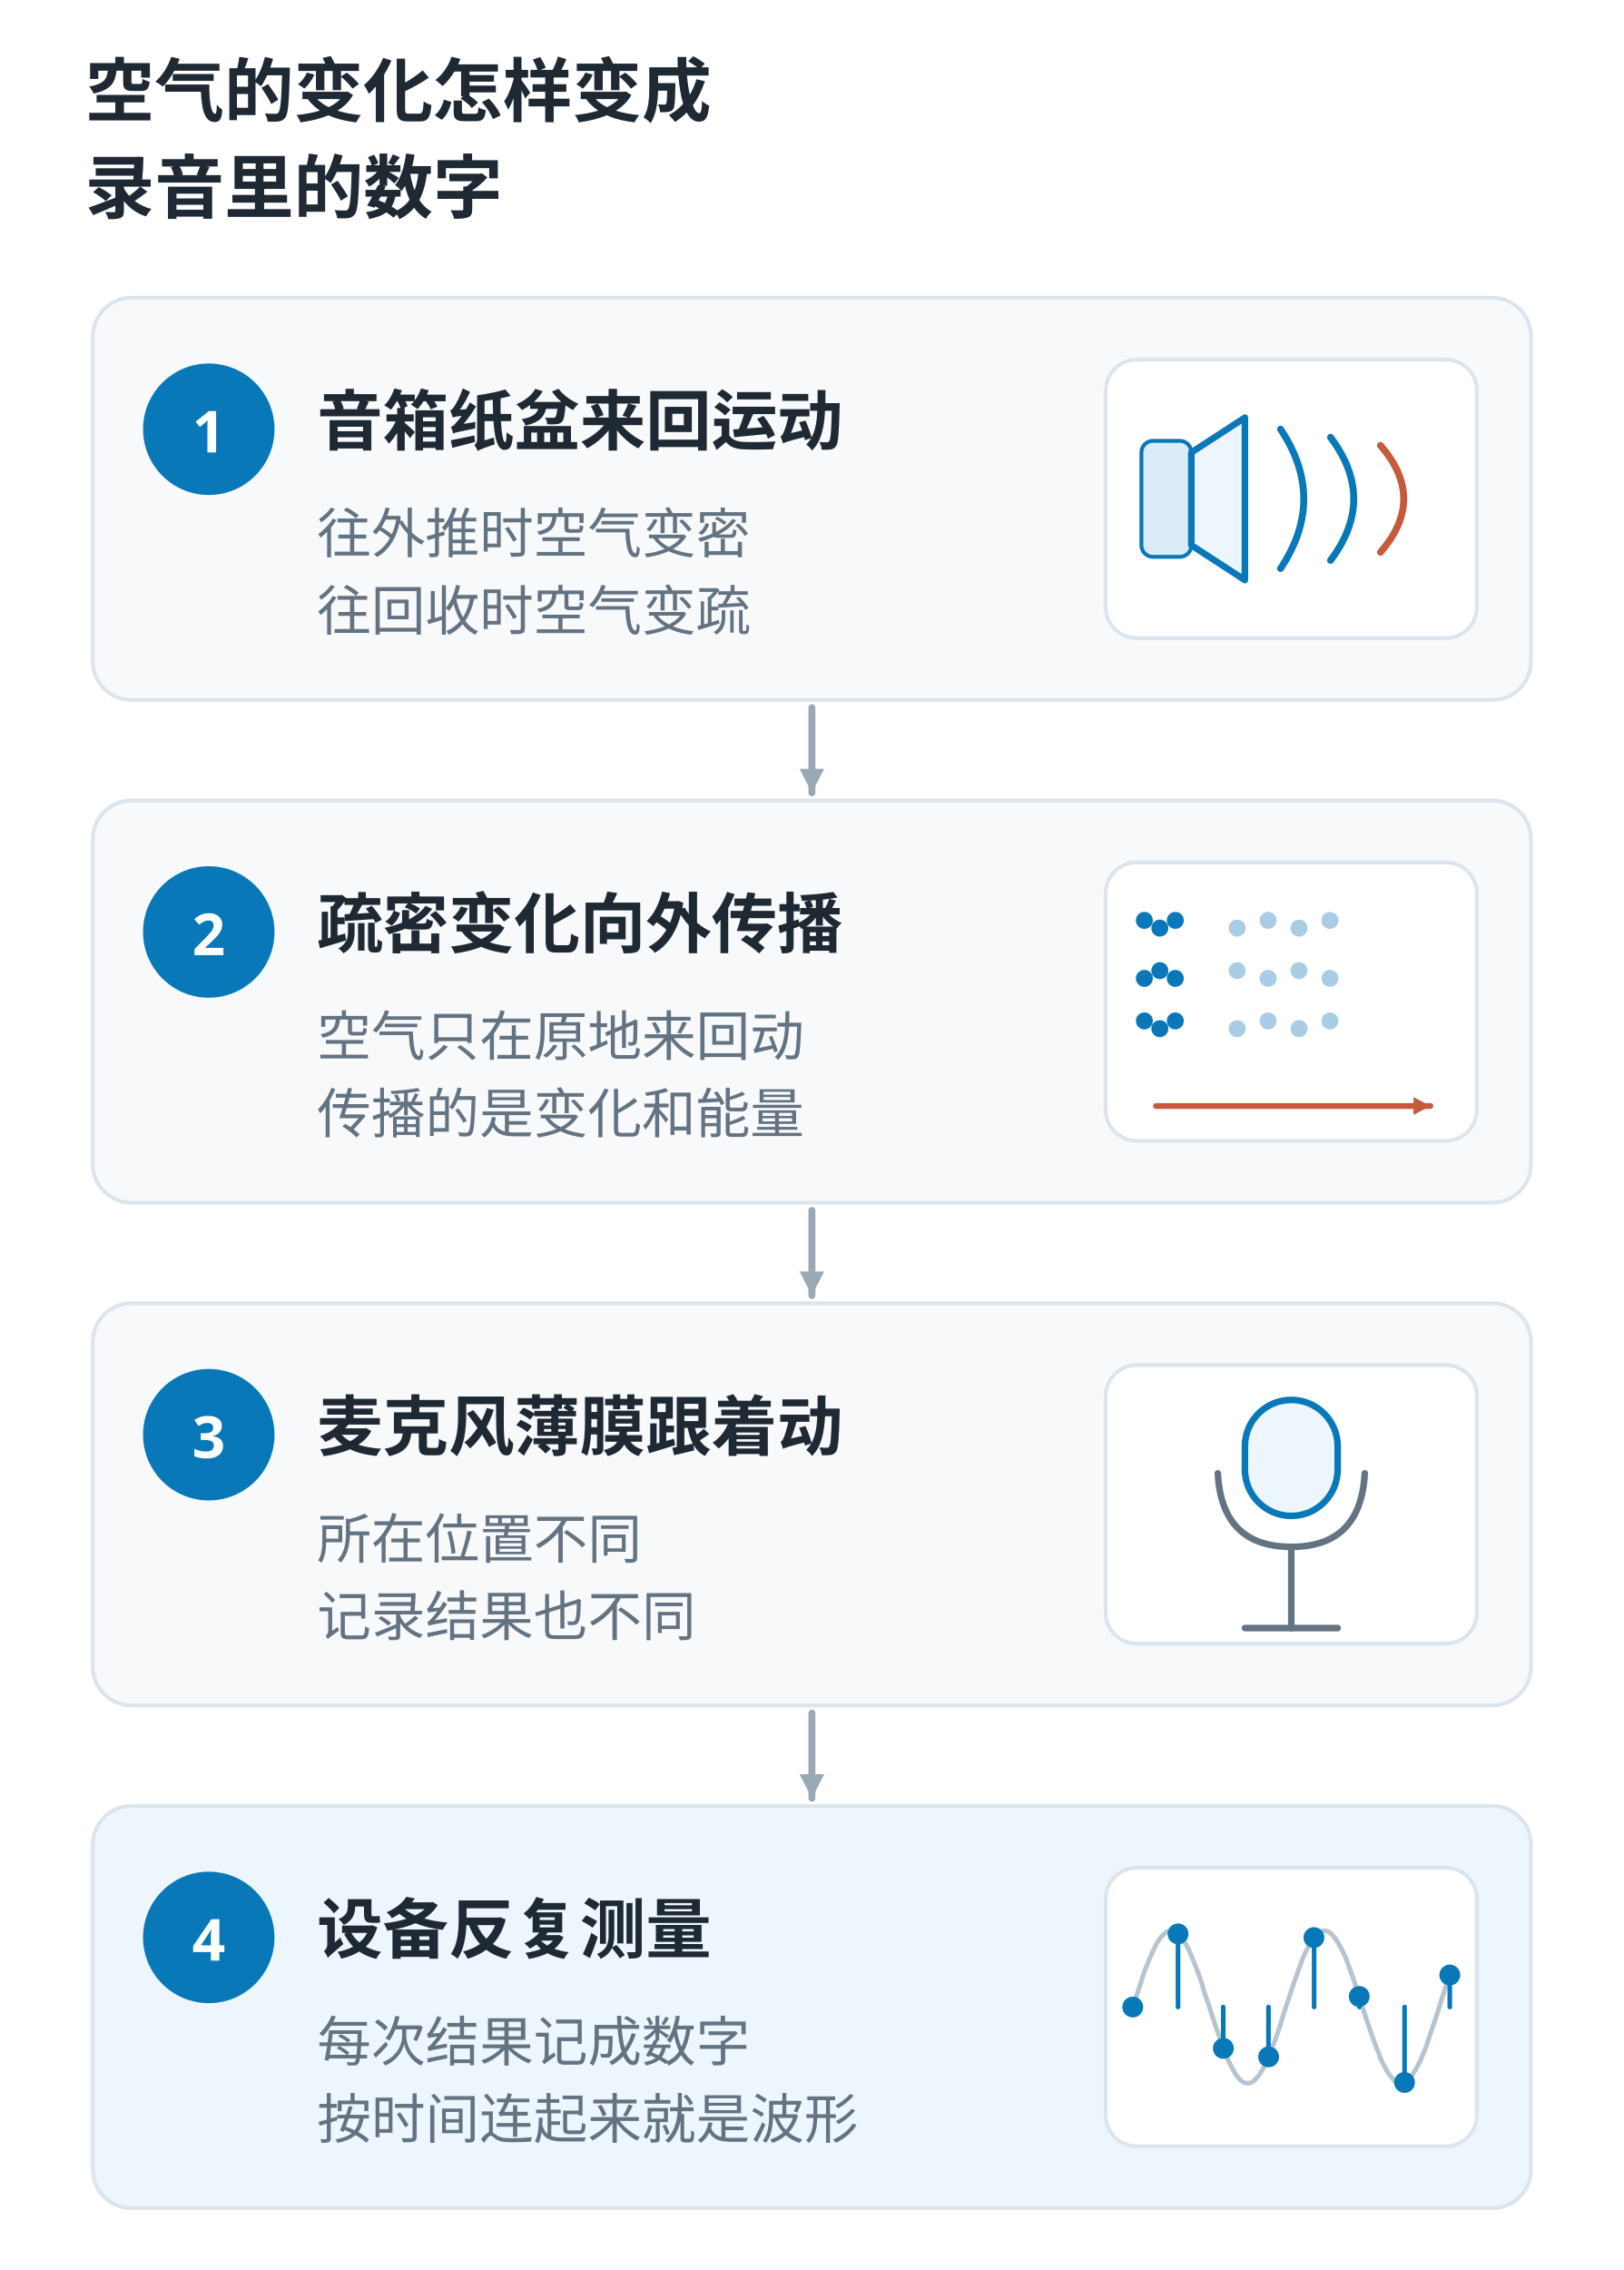
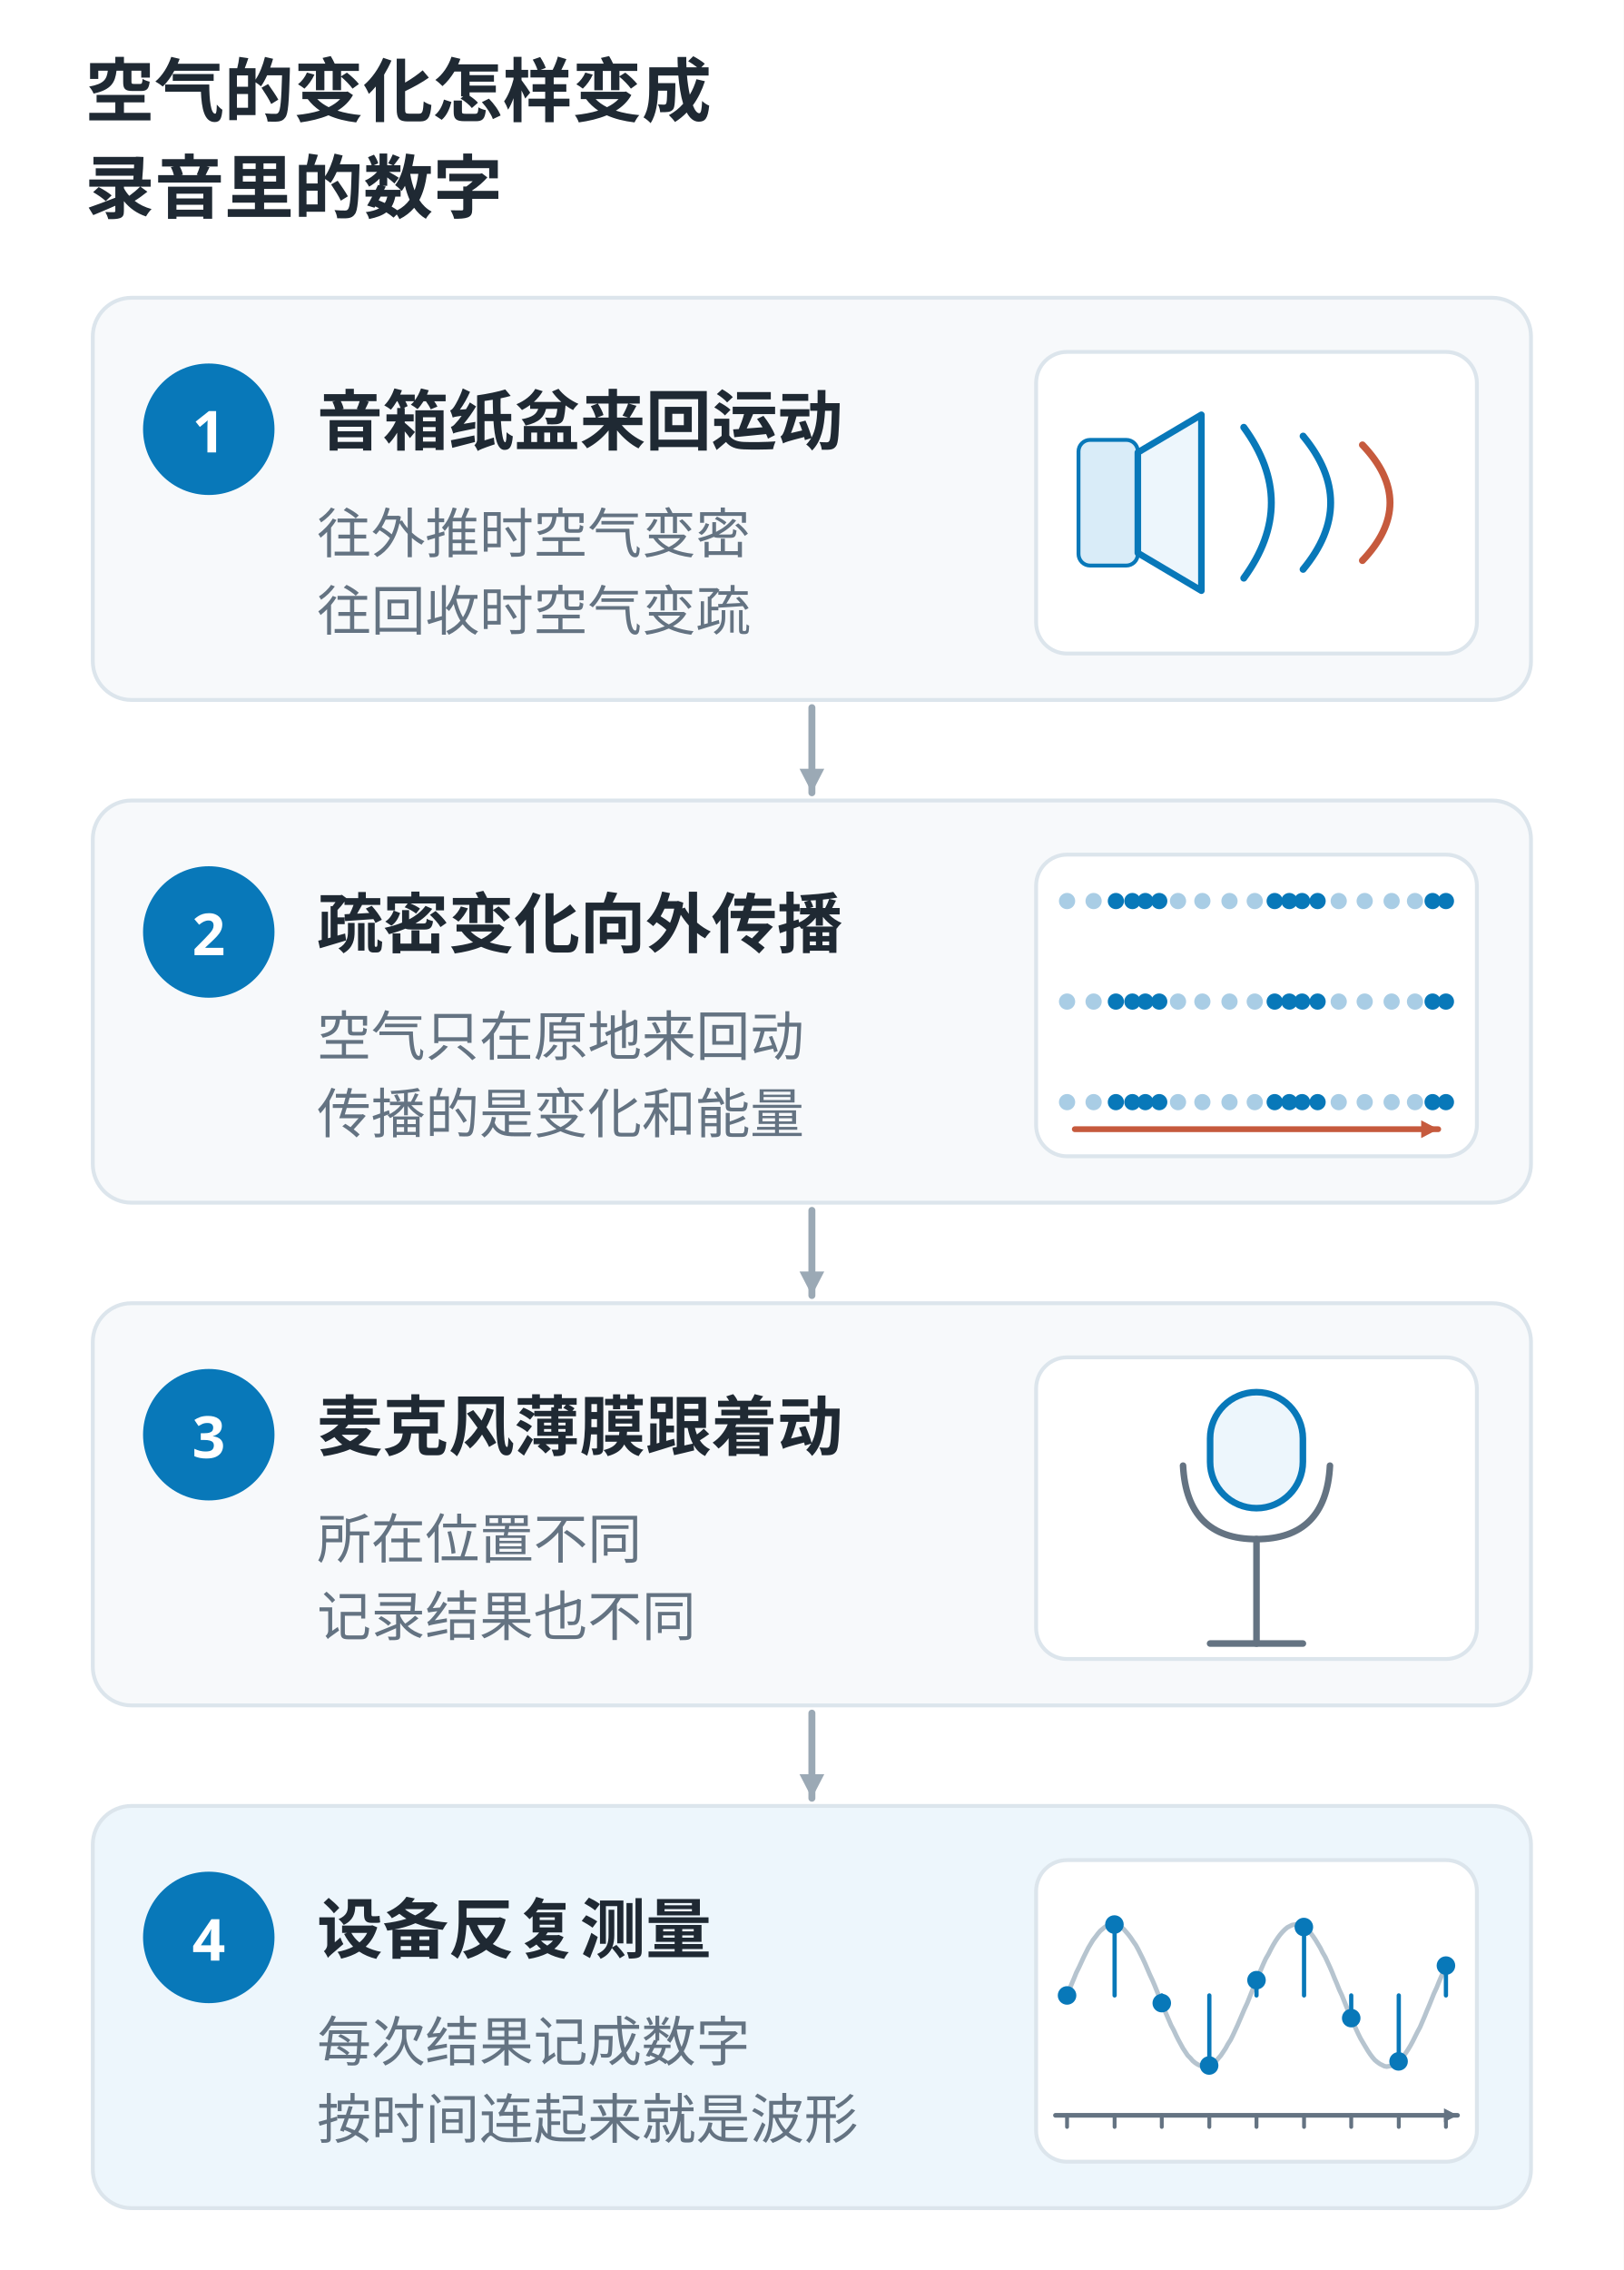
<svg xmlns="http://www.w3.org/2000/svg" viewBox="0 0 420 587" width="420" height="587" font-family="Microsoft YaHei, PingFang SC, Noto Sans SC, Hiragino Sans GB, sans-serif" fill="#1f2933" role="img" aria-label="声音从音箱推动空气到麦克风记录数字">
  <rect width="420" height="587" fill="#ffffff" />
  <text x="22" y="30" font-size="18" font-weight="700" fill="#1f2933" text-anchor="start">
    <tspan x="22" dy="0">空气的变化怎样变成</tspan>
    <tspan x="22" dy="25">录音里的数字</tspan>
  </text>
  <rect x="24" y="77" width="372" height="104" rx="10" fill="#f7f9fb" stroke="#dce5ec" stroke-width="1" opacity="1" />
  <circle cx="54" cy="111" r="17" fill="#0878b9" stroke="none" stroke-width="1" />
  <text x="54" y="117" font-size="15" font-weight="700" fill="#fff" text-anchor="middle">1</text>
  <text x="82" y="115" font-size="17" font-weight="700" fill="#1f2933" text-anchor="start">音箱纸盆来回运动</text>
  <text x="82" y="143" font-size="14" font-weight="400" fill="#647382" text-anchor="start">
    <tspan x="82" dy="0">往外推时空气变密</tspan>
    <tspan x="82" dy="20">往回收时空气变疏</tspan>
  </text>
-   <rect x="286" y="93" width="96" height="72" rx="8" fill="#ffffff" stroke="#dce5ec" stroke-width="1" opacity="1" />
-   <rect x="295.231" y="114" width="12.923" height="30" rx="3" fill="#d9ecf8" stroke="#0878b9" stroke-width="1" opacity="1" />
-   <path d="M308.154 117 L322 108 L322 150 L308.154 141 Z" fill="#edf6fc" stroke="#0878b9" stroke-width="1.7" stroke-linecap="round" stroke-linejoin="round" />
-   <path d="M331.231 111 Q343.231 129 331.231 147" fill="none" stroke="#0878b9" stroke-width="1.8" stroke-linecap="round" stroke-linejoin="round" />
-   <path d="M344.154 113.1 Q356.154 129 344.154 144.9" fill="none" stroke="#0878b9" stroke-width="1.8" stroke-linecap="round" stroke-linejoin="round" />
-   <path d="M357.077 115.2 Q369.077 129 357.077 142.8" fill="none" stroke="#c65a3d" stroke-width="1.8" stroke-linecap="round" stroke-linejoin="round" />
+   <rect x="268" y="91" width="114" height="78" rx="8" fill="#ffffff" stroke="#dce5ec" stroke-width="1" opacity="1" />
+   <rect x="278.962" y="113.75" width="15.346" height="32.5" rx="3" fill="#d9ecf8" stroke="#0878b9" stroke-width="1" opacity="1" />
+   <path d="M294.308 117 L310.75 107.25 L310.75 152.75 L294.308 143 Z" fill="#edf6fc" stroke="#0878b9" stroke-width="1.7" stroke-linecap="round" stroke-linejoin="round" />
+   <path d="M321.712 110.5 Q335.962 130 321.712 149.5" fill="none" stroke="#0878b9" stroke-width="1.8" stroke-linecap="round" stroke-linejoin="round" />
+   <path d="M337.058 112.775 Q351.308 130 337.058 147.225" fill="none" stroke="#0878b9" stroke-width="1.8" stroke-linecap="round" stroke-linejoin="round" />
+   <path d="M352.404 115.05 Q366.654 130 352.404 144.95" fill="none" stroke="#c65a3d" stroke-width="1.8" stroke-linecap="round" stroke-linejoin="round" />
  <line x1="210.0" y1="183.0" x2="210.0" y2="205.0" stroke="#9ba9b5" stroke-width="1.8" stroke-linecap="round" />
  <polygon points="210,205 206.8,198.8 213.2,198.8" fill="#9ba9b5" />
  <rect x="24" y="207" width="372" height="104" rx="10" fill="#f7f9fb" stroke="#dce5ec" stroke-width="1" opacity="1" />
  <circle cx="54" cy="241" r="17" fill="#0878b9" stroke="none" stroke-width="1" />
  <text x="54" y="247" font-size="15" font-weight="700" fill="#fff" text-anchor="middle">2</text>
  <text x="82" y="245" font-size="17" font-weight="700" fill="#1f2933" text-anchor="start">疏密变化向外传播</text>
  <text x="82" y="273" font-size="14" font-weight="400" fill="#647382" text-anchor="start">
    <tspan x="82" dy="0">空气只在原地来回动</tspan>
    <tspan x="82" dy="20">传播的是变化和能量</tspan>
  </text>
-   <rect x="286" y="223" width="96" height="72" rx="8" fill="#ffffff" stroke="#dce5ec" stroke-width="1" opacity="1" />
-   <circle cx="296" cy="238" r="2.2" fill="#0878b9" stroke="none" stroke-width="1" />
-   <circle cx="296" cy="253" r="2.2" fill="#0878b9" stroke="none" stroke-width="1" />
-   <circle cx="296" cy="264" r="2.2" fill="#0878b9" stroke="none" stroke-width="1" />
-   <circle cx="300" cy="240" r="2.2" fill="#0878b9" stroke="none" stroke-width="1" />
-   <circle cx="300" cy="251" r="2.2" fill="#0878b9" stroke="none" stroke-width="1" />
-   <circle cx="300" cy="266" r="2.2" fill="#0878b9" stroke="none" stroke-width="1" />
-   <circle cx="304" cy="238" r="2.2" fill="#0878b9" stroke="none" stroke-width="1" />
-   <circle cx="304" cy="253" r="2.2" fill="#0878b9" stroke="none" stroke-width="1" />
-   <circle cx="304" cy="264" r="2.2" fill="#0878b9" stroke="none" stroke-width="1" />
-   <circle cx="320" cy="240" r="2.2" fill="#a9cde5" stroke="none" stroke-width="1" />
-   <circle cx="320" cy="251" r="2.2" fill="#a9cde5" stroke="none" stroke-width="1" />
-   <circle cx="320" cy="266" r="2.2" fill="#a9cde5" stroke="none" stroke-width="1" />
-   <circle cx="328" cy="238" r="2.2" fill="#a9cde5" stroke="none" stroke-width="1" />
-   <circle cx="328" cy="253" r="2.2" fill="#a9cde5" stroke="none" stroke-width="1" />
-   <circle cx="328" cy="264" r="2.2" fill="#a9cde5" stroke="none" stroke-width="1" />
-   <circle cx="336" cy="240" r="2.2" fill="#a9cde5" stroke="none" stroke-width="1" />
-   <circle cx="336" cy="251" r="2.2" fill="#a9cde5" stroke="none" stroke-width="1" />
-   <circle cx="336" cy="266" r="2.2" fill="#a9cde5" stroke="none" stroke-width="1" />
-   <circle cx="344" cy="238" r="2.2" fill="#a9cde5" stroke="none" stroke-width="1" />
-   <circle cx="344" cy="253" r="2.2" fill="#a9cde5" stroke="none" stroke-width="1" />
-   <circle cx="344" cy="264" r="2.2" fill="#a9cde5" stroke="none" stroke-width="1" />
-   <line x1="299.0" y1="286.0" x2="370.0" y2="286.0" stroke="#c65a3d" stroke-width="1.5" stroke-linecap="round" />
-   <polygon points="370,286 365.6,288.3 365.6,283.7" fill="#c65a3d" />
+   <rect x="268" y="221" width="114" height="78" rx="8" fill="#ffffff" stroke="#dce5ec" stroke-width="1" opacity="1" />
+   <circle cx="276" cy="233" r="2.1" fill="#a9cde5" stroke="none" stroke-width="1" />
+   <circle cx="282.866" cy="233" r="2.1" fill="#a9cde5" stroke="none" stroke-width="1" />
+   <circle cx="288.629" cy="233" r="2.1" fill="#0878b9" stroke="none" stroke-width="1" />
+   <circle cx="292.899" cy="233" r="2.1" fill="#0878b9" stroke="none" stroke-width="1" />
+   <circle cx="296.25" cy="233" r="2.1" fill="#0878b9" stroke="none" stroke-width="1" />
+   <circle cx="299.846" cy="233" r="2.1" fill="#0878b9" stroke="none" stroke-width="1" />
+   <circle cx="304.697" cy="233" r="2.1" fill="#a9cde5" stroke="none" stroke-width="1" />
+   <circle cx="311.001" cy="233" r="2.1" fill="#a9cde5" stroke="none" stroke-width="1" />
+   <circle cx="318.017" cy="233" r="2.1" fill="#a9cde5" stroke="none" stroke-width="1" />
+   <circle cx="324.547" cy="233" r="2.1" fill="#a9cde5" stroke="none" stroke-width="1" />
+   <circle cx="329.705" cy="233" r="2.1" fill="#0878b9" stroke="none" stroke-width="1" />
+   <circle cx="333.49" cy="233" r="2.1" fill="#0878b9" stroke="none" stroke-width="1" />
+   <circle cx="336.79" cy="233" r="2.1" fill="#0878b9" stroke="none" stroke-width="1" />
+   <circle cx="340.803" cy="233" r="2.1" fill="#0878b9" stroke="none" stroke-width="1" />
+   <circle cx="346.267" cy="233" r="2.1" fill="#a9cde5" stroke="none" stroke-width="1" />
+   <circle cx="352.986" cy="233" r="2.1" fill="#a9cde5" stroke="none" stroke-width="1" />
+   <circle cx="359.952" cy="233" r="2.1" fill="#a9cde5" stroke="none" stroke-width="1" />
+   <circle cx="365.997" cy="233" r="2.1" fill="#a9cde5" stroke="none" stroke-width="1" />
+   <circle cx="370.55" cy="233" r="2.1" fill="#0878b9" stroke="none" stroke-width="1" />
+   <circle cx="374" cy="233" r="2.1" fill="#0878b9" stroke="none" stroke-width="1" />
+   <circle cx="276" cy="259" r="2.1" fill="#a9cde5" stroke="none" stroke-width="1" />
+   <circle cx="282.866" cy="259" r="2.1" fill="#a9cde5" stroke="none" stroke-width="1" />
+   <circle cx="288.629" cy="259" r="2.1" fill="#0878b9" stroke="none" stroke-width="1" />
+   <circle cx="292.899" cy="259" r="2.1" fill="#0878b9" stroke="none" stroke-width="1" />
+   <circle cx="296.25" cy="259" r="2.1" fill="#0878b9" stroke="none" stroke-width="1" />
+   <circle cx="299.846" cy="259" r="2.1" fill="#0878b9" stroke="none" stroke-width="1" />
+   <circle cx="304.697" cy="259" r="2.1" fill="#a9cde5" stroke="none" stroke-width="1" />
+   <circle cx="311.001" cy="259" r="2.1" fill="#a9cde5" stroke="none" stroke-width="1" />
+   <circle cx="318.017" cy="259" r="2.1" fill="#a9cde5" stroke="none" stroke-width="1" />
+   <circle cx="324.547" cy="259" r="2.1" fill="#a9cde5" stroke="none" stroke-width="1" />
+   <circle cx="329.705" cy="259" r="2.1" fill="#0878b9" stroke="none" stroke-width="1" />
+   <circle cx="333.49" cy="259" r="2.1" fill="#0878b9" stroke="none" stroke-width="1" />
+   <circle cx="336.79" cy="259" r="2.1" fill="#0878b9" stroke="none" stroke-width="1" />
+   <circle cx="340.803" cy="259" r="2.1" fill="#0878b9" stroke="none" stroke-width="1" />
+   <circle cx="346.267" cy="259" r="2.1" fill="#a9cde5" stroke="none" stroke-width="1" />
+   <circle cx="352.986" cy="259" r="2.1" fill="#a9cde5" stroke="none" stroke-width="1" />
+   <circle cx="359.952" cy="259" r="2.1" fill="#a9cde5" stroke="none" stroke-width="1" />
+   <circle cx="365.997" cy="259" r="2.1" fill="#a9cde5" stroke="none" stroke-width="1" />
+   <circle cx="370.55" cy="259" r="2.1" fill="#0878b9" stroke="none" stroke-width="1" />
+   <circle cx="374" cy="259" r="2.1" fill="#0878b9" stroke="none" stroke-width="1" />
+   <circle cx="276" cy="285" r="2.1" fill="#a9cde5" stroke="none" stroke-width="1" />
+   <circle cx="282.866" cy="285" r="2.1" fill="#a9cde5" stroke="none" stroke-width="1" />
+   <circle cx="288.629" cy="285" r="2.1" fill="#0878b9" stroke="none" stroke-width="1" />
+   <circle cx="292.899" cy="285" r="2.1" fill="#0878b9" stroke="none" stroke-width="1" />
+   <circle cx="296.25" cy="285" r="2.1" fill="#0878b9" stroke="none" stroke-width="1" />
+   <circle cx="299.846" cy="285" r="2.1" fill="#0878b9" stroke="none" stroke-width="1" />
+   <circle cx="304.697" cy="285" r="2.1" fill="#a9cde5" stroke="none" stroke-width="1" />
+   <circle cx="311.001" cy="285" r="2.1" fill="#a9cde5" stroke="none" stroke-width="1" />
+   <circle cx="318.017" cy="285" r="2.1" fill="#a9cde5" stroke="none" stroke-width="1" />
+   <circle cx="324.547" cy="285" r="2.1" fill="#a9cde5" stroke="none" stroke-width="1" />
+   <circle cx="329.705" cy="285" r="2.1" fill="#0878b9" stroke="none" stroke-width="1" />
+   <circle cx="333.49" cy="285" r="2.1" fill="#0878b9" stroke="none" stroke-width="1" />
+   <circle cx="336.79" cy="285" r="2.1" fill="#0878b9" stroke="none" stroke-width="1" />
+   <circle cx="340.803" cy="285" r="2.1" fill="#0878b9" stroke="none" stroke-width="1" />
+   <circle cx="346.267" cy="285" r="2.1" fill="#a9cde5" stroke="none" stroke-width="1" />
+   <circle cx="352.986" cy="285" r="2.1" fill="#a9cde5" stroke="none" stroke-width="1" />
+   <circle cx="359.952" cy="285" r="2.1" fill="#a9cde5" stroke="none" stroke-width="1" />
+   <circle cx="365.997" cy="285" r="2.1" fill="#a9cde5" stroke="none" stroke-width="1" />
+   <circle cx="370.55" cy="285" r="2.1" fill="#0878b9" stroke="none" stroke-width="1" />
+   <circle cx="374" cy="285" r="2.1" fill="#0878b9" stroke="none" stroke-width="1" />
+   <line x1="278.0" y1="292.0" x2="372.0" y2="292.0" stroke="#c65a3d" stroke-width="1.5" stroke-linecap="round" />
+   <polygon points="372,292 367.6,294.3 367.6,289.7" fill="#c65a3d" />
  <line x1="210.0" y1="313.0" x2="210.0" y2="335.0" stroke="#9ba9b5" stroke-width="1.8" stroke-linecap="round" />
  <polygon points="210,335 206.8,328.8 213.2,328.8" fill="#9ba9b5" />
  <rect x="24" y="337" width="372" height="104" rx="10" fill="#f7f9fb" stroke="#dce5ec" stroke-width="1" opacity="1" />
  <circle cx="54" cy="371" r="17" fill="#0878b9" stroke="none" stroke-width="1" />
  <text x="54" y="377" font-size="15" font-weight="700" fill="#fff" text-anchor="middle">3</text>
  <text x="82" y="375" font-size="17" font-weight="700" fill="#1f2933" text-anchor="start">麦克风薄膜跟着动</text>
  <text x="82" y="403" font-size="14" font-weight="400" fill="#647382" text-anchor="start">
    <tspan x="82" dy="0">所在位置不同</tspan>
    <tspan x="82" dy="20">记录结果也不同</tspan>
  </text>
-   <rect x="286" y="353" width="96" height="72" rx="8" fill="#ffffff" stroke="#dce5ec" stroke-width="1" opacity="1" />
-   <rect x="322" y="362" width="24" height="30" rx="12" fill="#edf6fc" stroke="#0878b9" stroke-width="1.7" opacity="1" />
-   <path d="M315 381 Q316 400 334 400 Q352 400 353 381" fill="none" stroke="#647382" stroke-width="1.7" stroke-linecap="round" stroke-linejoin="round" />
-   <line x1="334.0" y1="400.0" x2="334.0" y2="421.0" stroke="#647382" stroke-width="1.7" stroke-linecap="round" />
-   <line x1="322.0" y1="421.0" x2="346.0" y2="421.0" stroke="#647382" stroke-width="1.7" stroke-linecap="round" />
+   <rect x="268" y="351" width="114" height="78" rx="8" fill="#ffffff" stroke="#dce5ec" stroke-width="1" opacity="1" />
+   <rect x="313" y="360" width="24" height="30" rx="12" fill="#edf6fc" stroke="#0878b9" stroke-width="1.7" opacity="1" />
+   <path d="M306 379 Q307 398 325 398 Q343 398 344 379" fill="none" stroke="#647382" stroke-width="1.7" stroke-linecap="round" stroke-linejoin="round" />
+   <line x1="325.0" y1="398.0" x2="325.0" y2="425.0" stroke="#647382" stroke-width="1.7" stroke-linecap="round" />
+   <line x1="313.0" y1="425.0" x2="337.0" y2="425.0" stroke="#647382" stroke-width="1.7" stroke-linecap="round" />
  <line x1="210.0" y1="443.0" x2="210.0" y2="465.0" stroke="#9ba9b5" stroke-width="1.8" stroke-linecap="round" />
  <polygon points="210,465 206.8,458.8 213.2,458.8" fill="#9ba9b5" />
  <rect x="24" y="467" width="372" height="104" rx="10" fill="#edf6fc" stroke="#dce5ec" stroke-width="1" opacity="1" />
  <circle cx="54" cy="501" r="17" fill="#0878b9" stroke="none" stroke-width="1" />
  <text x="54" y="507" font-size="15" font-weight="700" fill="#fff" text-anchor="middle">4</text>
  <text x="82" y="505" font-size="17" font-weight="700" fill="#1f2933" text-anchor="start">设备反复测量</text>
  <text x="82" y="533" font-size="14" font-weight="400" fill="#647382" text-anchor="start">
    <tspan x="82" dy="0">每次结果记成数字</tspan>
    <tspan x="82" dy="20">按时间连起来就是波形</tspan>
  </text>
-   <rect x="286" y="483" width="96" height="72" rx="8" fill="#ffffff" stroke="#dce5ec" stroke-width="1" opacity="1" />
-   <polyline points="293.0,519.0 293.7,516.9 294.4,514.8 295.1,512.7 295.7,510.7 296.4,508.8 297.1,507.1 297.8,505.4 298.5,504.0 299.1,502.7 299.8,501.6 300.5,500.7 301.2,500.0 301.9,499.5 302.6,499.3 303.3,499.3 303.9,499.5 304.6,500.0 305.3,500.7 306.0,501.6 306.7,502.7 307.4,504.0 308.0,505.4 308.7,507.1 309.4,508.8 310.1,510.7 310.8,512.7 311.4,514.8 312.1,516.9 312.8,519.0 313.5,521.1 314.2,523.2 314.9,525.3 315.6,527.3 316.2,529.2 316.9,530.9 317.6,532.6 318.3,534.0 319.0,535.3 319.6,536.4 320.3,537.3 321.0,538.0 321.7,538.5 322.4,538.7 323.1,538.7 323.8,538.5 324.4,538.0 325.1,537.3 325.8,536.4 326.5,535.3 327.2,534.0 327.9,532.6 328.5,530.9 329.2,529.2 329.9,527.3 330.6,525.3 331.3,523.2 331.9,521.1 332.6,519.0 333.3,516.9 334.0,514.8 334.7,512.7 335.4,510.7 336.1,508.8 336.7,507.1 337.4,505.4 338.1,504.0 338.8,502.7 339.5,501.6 340.1,500.7 340.8,500.0 341.5,499.5 342.2,499.3 342.9,499.3 343.6,499.5 344.3,500.0 344.9,500.7 345.6,501.6 346.3,502.7 347.0,504.0 347.7,505.4 348.4,507.1 349.0,508.8 349.7,510.7 350.4,512.7 351.1,514.8 351.8,516.9 352.4,519.0 353.1,521.1 353.8,523.2 354.5,525.3 355.2,527.3 355.9,529.2 356.6,530.9 357.2,532.6 357.9,534.0 358.6,535.3 359.3,536.4 360.0,537.3 360.6,538.0 361.3,538.5 362.0,538.7 362.7,538.7 363.4,538.5 364.1,538.0 364.8,537.3 365.4,536.4 366.1,535.3 366.8,534.0 367.5,532.6 368.2,530.9 368.9,529.2 369.5,527.3 370.2,525.3 370.9,523.2 371.6,521.1 372.3,519.0 372.9,516.9 373.6,514.8 374.3,512.7 375.0,510.7" fill="none" stroke="#b6c4cf" stroke-width="1.2" stroke-linejoin="round" stroke-linecap="round" />
-   <line x1="293.0" y1="519.0" x2="293.0" y2="519.0" stroke="#0878b9" stroke-width="1.2" stroke-linecap="round" />
-   <circle cx="293" cy="519" r="2.7" fill="#0878b9" stroke="none" stroke-width="1" />
-   <line x1="304.7" y1="519.0" x2="304.7" y2="500.1" stroke="#0878b9" stroke-width="1.2" stroke-linecap="round" />
-   <circle cx="304.714" cy="500.083" r="2.7" fill="#0878b9" stroke="none" stroke-width="1" />
-   <line x1="316.4" y1="519.0" x2="316.4" y2="529.7" stroke="#0878b9" stroke-width="1.2" stroke-linecap="round" />
-   <circle cx="316.429" cy="529.686" r="2.7" fill="#0878b9" stroke="none" stroke-width="1" />
-   <line x1="328.1" y1="519.0" x2="328.1" y2="531.9" stroke="#0878b9" stroke-width="1.2" stroke-linecap="round" />
-   <circle cx="328.143" cy="531.88" r="2.7" fill="#0878b9" stroke="none" stroke-width="1" />
-   <line x1="339.9" y1="519.0" x2="339.9" y2="501.0" stroke="#0878b9" stroke-width="1.2" stroke-linecap="round" />
-   <circle cx="339.857" cy="501.038" r="2.7" fill="#0878b9" stroke="none" stroke-width="1" />
-   <line x1="351.6" y1="519.0" x2="351.6" y2="516.3" stroke="#0878b9" stroke-width="1.2" stroke-linecap="round" />
-   <circle cx="351.571" cy="516.266" r="2.7" fill="#0878b9" stroke="none" stroke-width="1" />
-   <line x1="363.3" y1="519.0" x2="363.3" y2="538.5" stroke="#0878b9" stroke-width="1.2" stroke-linecap="round" />
-   <circle cx="363.286" cy="538.507" r="2.7" fill="#0878b9" stroke="none" stroke-width="1" />
-   <line x1="375.0" y1="519.0" x2="375.0" y2="510.7" stroke="#0878b9" stroke-width="1.2" stroke-linecap="round" />
-   <circle cx="375" cy="510.714" r="2.7" fill="#0878b9" stroke="none" stroke-width="1" />
+   <rect x="268" y="481" width="114" height="78" rx="8" fill="#ffffff" stroke="#dce5ec" stroke-width="1" opacity="1" />
+   <polyline points="276.0,516.0 276.6,514.5 277.2,513.0 277.8,511.6 278.4,510.1 279.1,508.7 279.7,507.4 280.3,506.1 280.9,504.9 281.5,503.7 282.1,502.7 282.7,501.7 283.4,500.8 284.0,500.0 284.6,499.3 285.2,498.8 285.8,498.3 286.4,498.0 287.0,497.7 287.6,497.6 288.3,497.7 288.9,497.8 289.5,498.1 290.1,498.4 290.7,498.9 291.3,499.6 291.9,500.3 292.5,501.1 293.1,502.0 293.8,503.0 294.4,504.1 295.0,505.3 295.6,506.5 296.2,507.8 296.8,509.2 297.4,510.6 298.1,512.1 298.7,513.5 299.3,515.0 299.9,516.5 300.5,518.0 301.1,519.5 301.7,520.9 302.3,522.3 302.9,523.7 303.6,525.0 304.2,526.3 304.8,527.5 305.4,528.6 306.0,529.7 306.6,530.6 307.2,531.5 307.9,532.2 308.5,532.9 309.1,533.4 309.7,533.8 310.3,534.1 310.9,534.3 311.5,534.4 312.1,534.3 312.8,534.1 313.4,533.8 314.0,533.4 314.6,532.9 315.2,532.2 315.8,531.5 316.4,530.6 317.0,529.7 317.6,528.6 318.3,527.5 318.9,526.3 319.5,525.0 320.1,523.7 320.7,522.3 321.3,520.9 321.9,519.5 322.6,518.0 323.2,516.5 323.8,515.0 324.4,513.5 325.0,512.1 325.6,510.6 326.2,509.2 326.8,507.8 327.4,506.5 328.1,505.3 328.7,504.1 329.3,503.0 329.9,502.0 330.5,501.1 331.1,500.3 331.7,499.6 332.4,498.9 333.0,498.4 333.6,498.1 334.2,497.8 334.8,497.7 335.4,497.6 336.0,497.7 336.6,498.0 337.3,498.3 337.9,498.8 338.5,499.3 339.1,500.0 339.7,500.8 340.3,501.7 340.9,502.7 341.5,503.7 342.1,504.9 342.8,506.1 343.4,507.4 344.0,508.7 344.6,510.1 345.2,511.6 345.8,513.0 346.4,514.5 347.1,516.0 347.7,517.5 348.3,519.0 348.9,520.4 349.5,521.9 350.1,523.3 350.7,524.6 351.3,525.9 351.9,527.1 352.6,528.3 353.2,529.3 353.8,530.3 354.4,531.2 355.0,532.0 355.6,532.7 356.2,533.2 356.9,533.7 357.5,534.0 358.1,534.3 358.7,534.4 359.3,534.3 359.9,534.2 360.5,533.9 361.1,533.5 361.8,533.1 362.4,532.4 363.0,531.7 363.6,530.9 364.2,530.0 364.8,529.0 365.4,527.9 366.0,526.7 366.6,525.5 367.3,524.2 367.9,522.8 368.5,521.4 369.1,519.9 369.7,518.5 370.3,517.0 370.9,515.5 371.6,514.0 372.2,512.5 372.8,511.1 373.4,509.7 374.0,508.3" fill="none" stroke="#b6c4cf" stroke-width="1.2" stroke-linejoin="round" stroke-linecap="round" />
+   <line x1="276.0" y1="516.0" x2="276.0" y2="516.0" stroke="#0878b9" stroke-width="1.1" stroke-linecap="round" />
+   <circle cx="276" cy="516" r="2.4" fill="#0878b9" stroke="none" stroke-width="1" />
+   <line x1="276.0" y1="547.0" x2="276.0" y2="550.0" stroke="#647382" stroke-width="1" stroke-linecap="round" />
+   <line x1="288.3" y1="516.0" x2="288.3" y2="497.7" stroke="#0878b9" stroke-width="1.1" stroke-linecap="round" />
+   <circle cx="288.25" cy="497.667" r="2.4" fill="#0878b9" stroke="none" stroke-width="1" />
+   <line x1="288.3" y1="547.0" x2="288.3" y2="550.0" stroke="#647382" stroke-width="1" stroke-linecap="round" />
+   <line x1="300.5" y1="516.0" x2="300.5" y2="518.0" stroke="#0878b9" stroke-width="1.1" stroke-linecap="round" />
+   <circle cx="300.5" cy="517.986" r="2.4" fill="#0878b9" stroke="none" stroke-width="1" />
+   <line x1="300.5" y1="547.0" x2="300.5" y2="550.0" stroke="#647382" stroke-width="1" stroke-linecap="round" />
+   <line x1="312.8" y1="516.0" x2="312.8" y2="534.1" stroke="#0878b9" stroke-width="1.1" stroke-linecap="round" />
+   <circle cx="312.75" cy="534.118" r="2.4" fill="#0878b9" stroke="none" stroke-width="1" />
+   <line x1="312.8" y1="547.0" x2="312.8" y2="550.0" stroke="#647382" stroke-width="1" stroke-linecap="round" />
+   <line x1="325.0" y1="516.0" x2="325.0" y2="512.1" stroke="#0878b9" stroke-width="1.1" stroke-linecap="round" />
+   <circle cx="325" cy="512.05" r="2.4" fill="#0878b9" stroke="none" stroke-width="1" />
+   <line x1="325.0" y1="547.0" x2="325.0" y2="550.0" stroke="#647382" stroke-width="1" stroke-linecap="round" />
+   <line x1="337.3" y1="516.0" x2="337.3" y2="498.3" stroke="#0878b9" stroke-width="1.1" stroke-linecap="round" />
+   <circle cx="337.25" cy="498.31" r="2.4" fill="#0878b9" stroke="none" stroke-width="1" />
+   <line x1="337.3" y1="547.0" x2="337.3" y2="550.0" stroke="#647382" stroke-width="1" stroke-linecap="round" />
+   <line x1="349.5" y1="516.0" x2="349.5" y2="521.9" stroke="#0878b9" stroke-width="1.1" stroke-linecap="round" />
+   <circle cx="349.5" cy="521.866" r="2.4" fill="#0878b9" stroke="none" stroke-width="1" />
+   <line x1="349.5" y1="547.0" x2="349.5" y2="550.0" stroke="#647382" stroke-width="1" stroke-linecap="round" />
+   <line x1="361.8" y1="516.0" x2="361.8" y2="533.1" stroke="#0878b9" stroke-width="1.1" stroke-linecap="round" />
+   <circle cx="361.75" cy="533.054" r="2.4" fill="#0878b9" stroke="none" stroke-width="1" />
+   <line x1="361.8" y1="547.0" x2="361.8" y2="550.0" stroke="#647382" stroke-width="1" stroke-linecap="round" />
+   <line x1="374.0" y1="516.0" x2="374.0" y2="508.3" stroke="#0878b9" stroke-width="1.1" stroke-linecap="round" />
+   <circle cx="374" cy="508.286" r="2.4" fill="#0878b9" stroke="none" stroke-width="1" />
+   <line x1="374.0" y1="547.0" x2="374.0" y2="550.0" stroke="#647382" stroke-width="1" stroke-linecap="round" />
+   <line x1="273.0" y1="547.0" x2="377.0" y2="547.0" stroke="#647382" stroke-width="1.2" stroke-linecap="round" />
+   <polygon points="377,547 373.5,548.8 373.5,545.2" fill="#647382" />
</svg>
